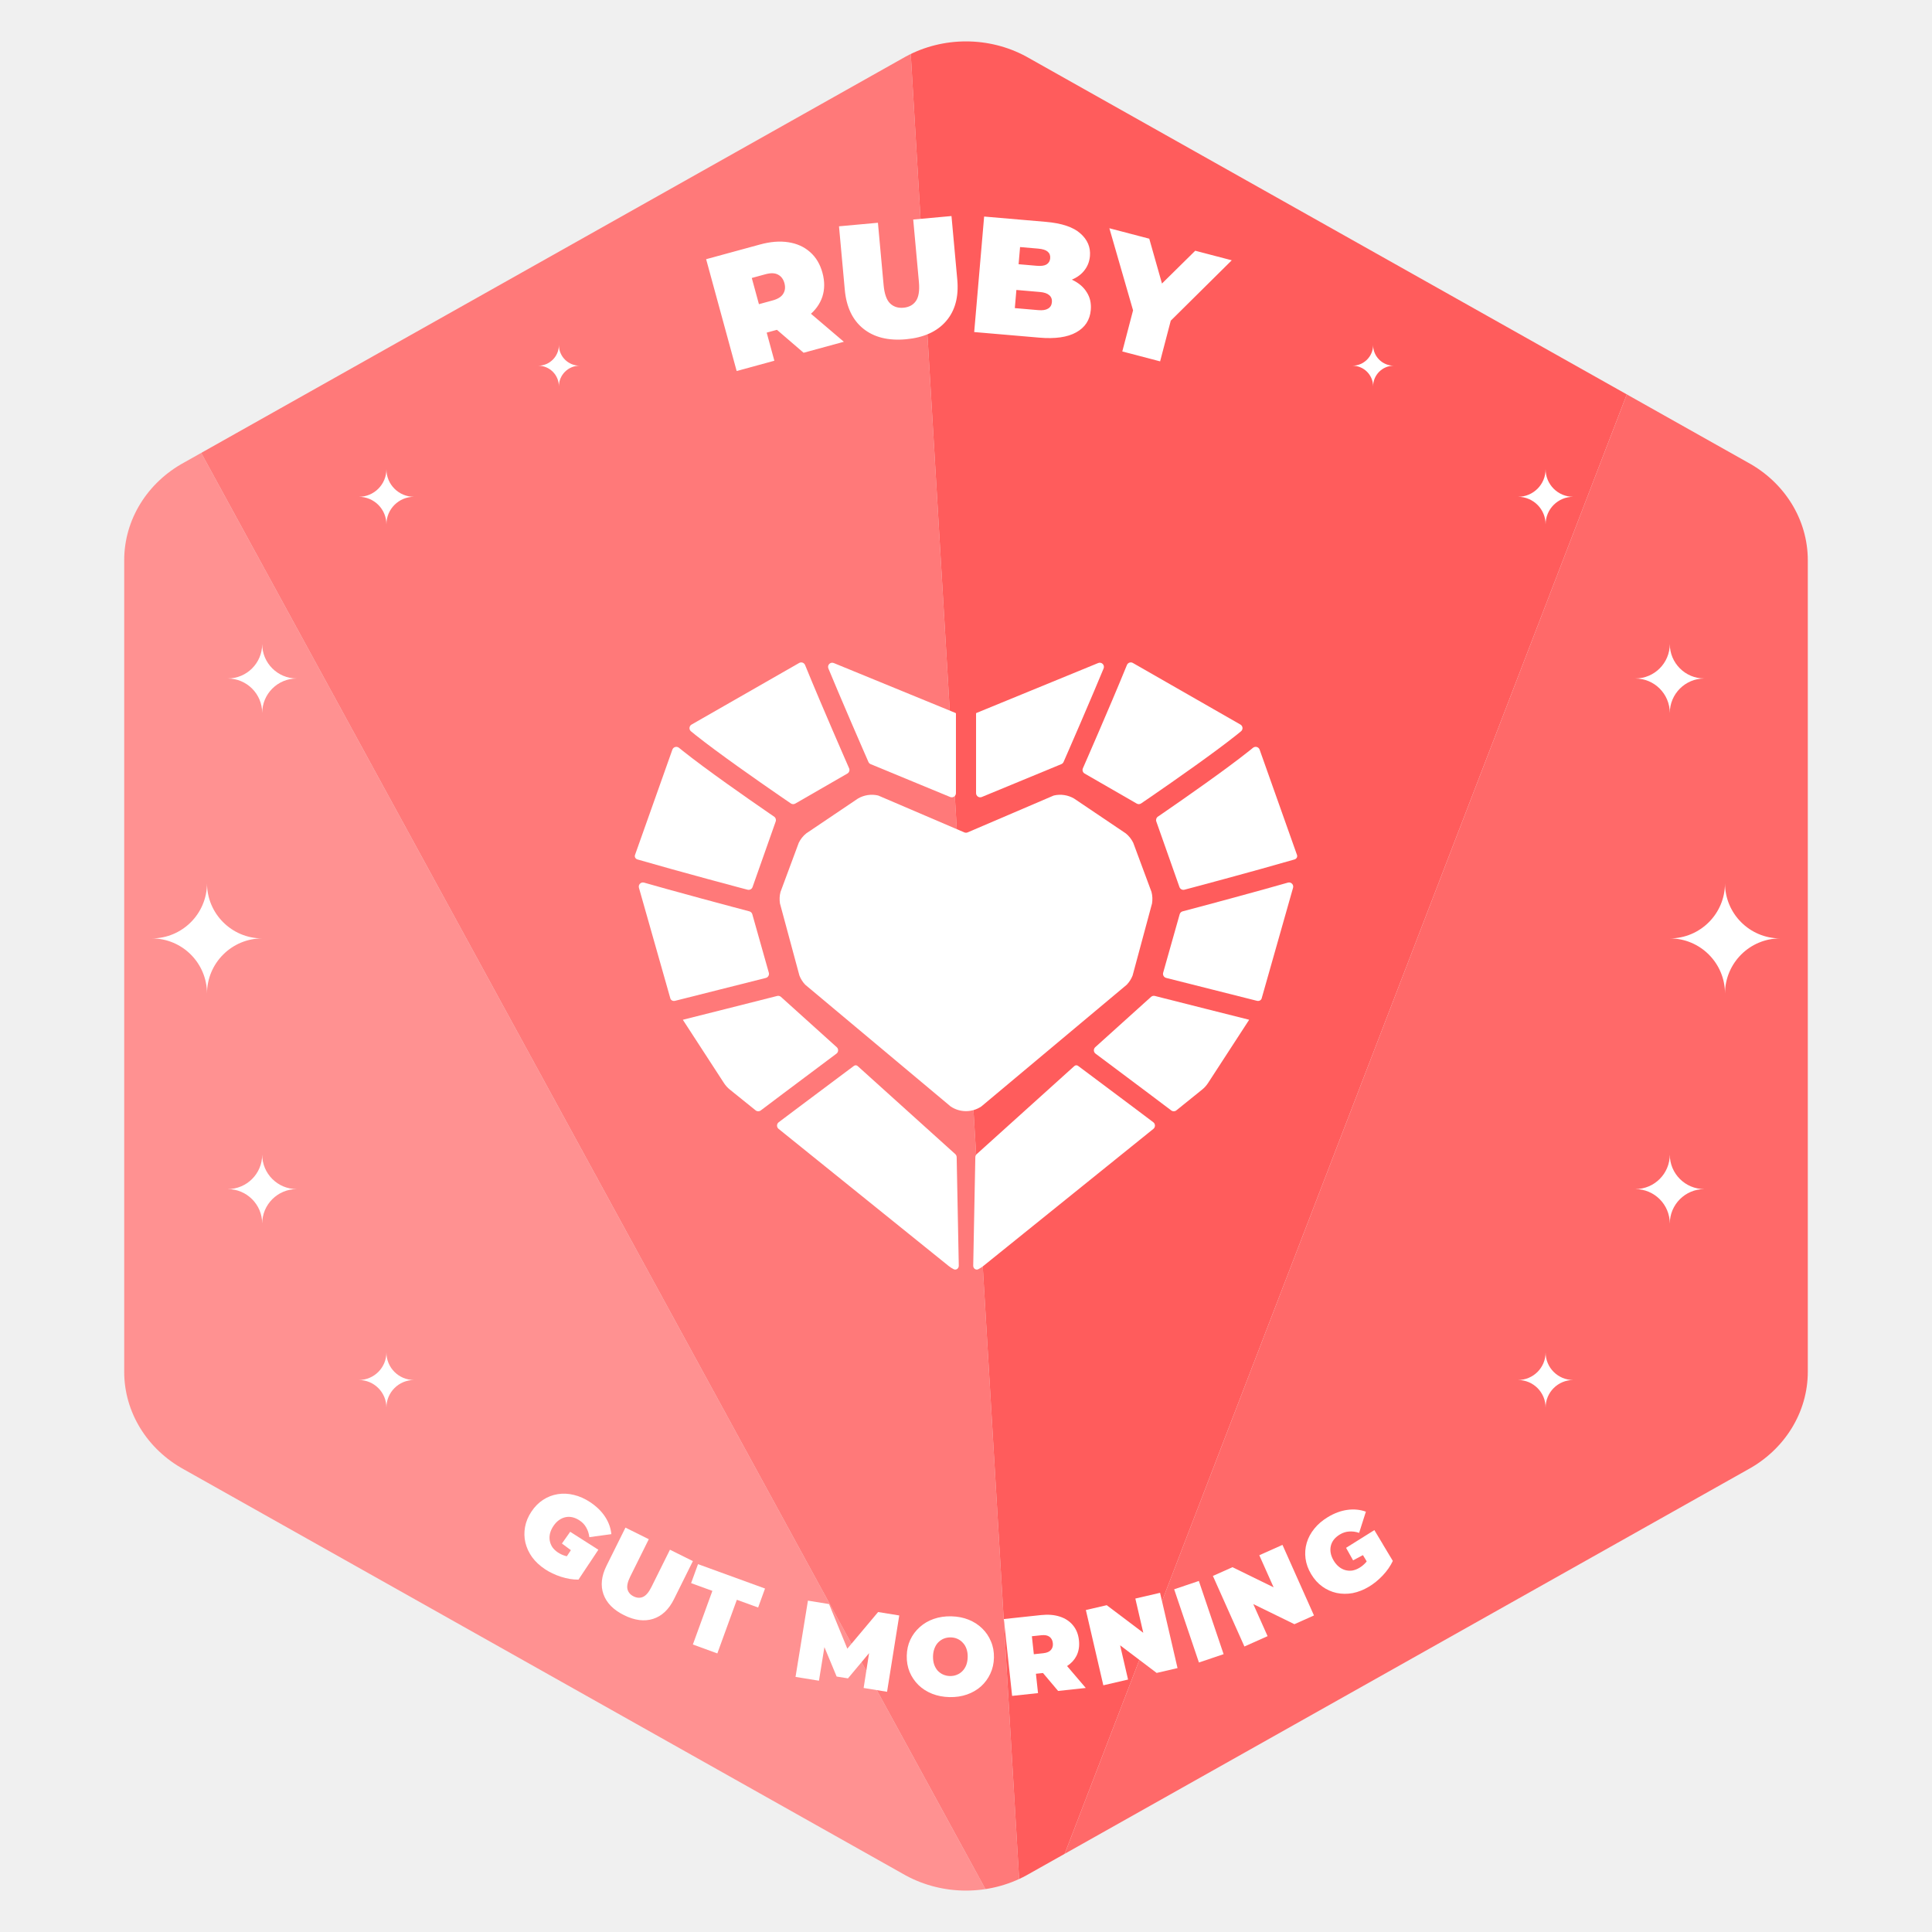
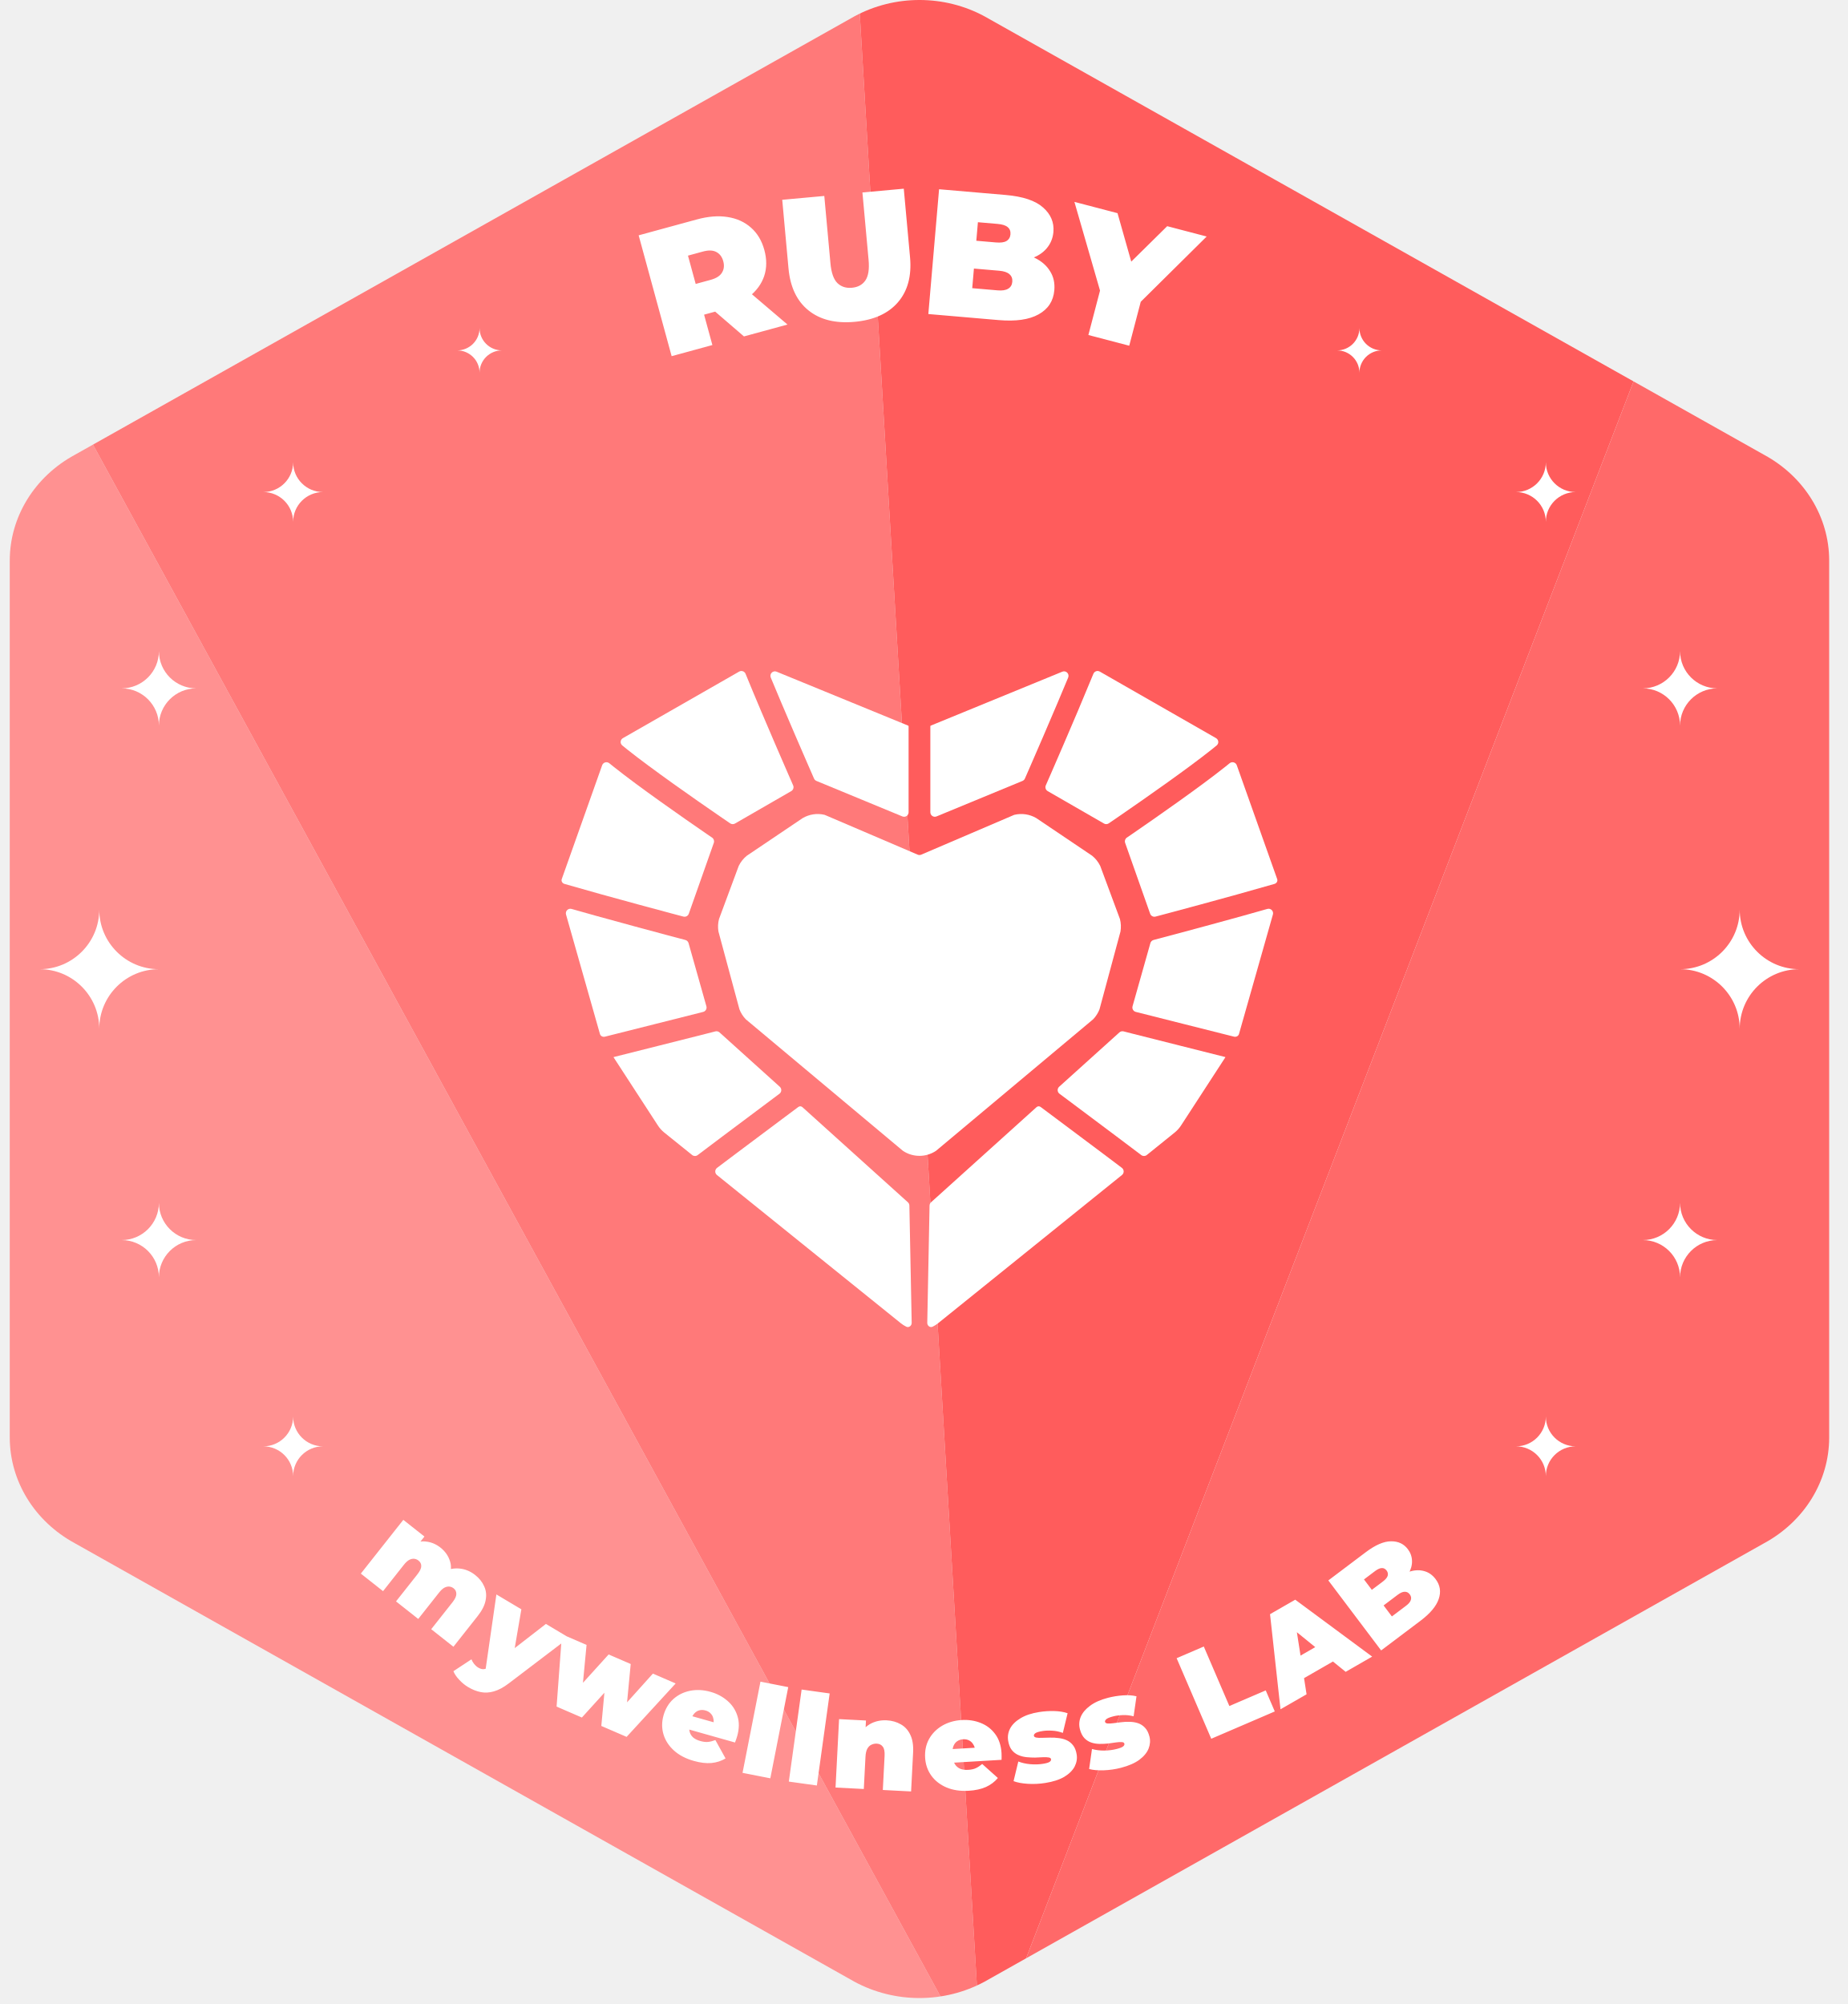
- <svg xmlns="http://www.w3.org/2000/svg" width="140" height="140" viewBox="0 0 140 140" fill="none">
-   <mask id="mask0_2512_2337" style="mask-type:alpha" maskUnits="userSpaceOnUse" x="9" y="3" width="122" height="134">
-     <path d="M65.635 4.098C68.336 2.634 71.664 2.634 74.365 4.098L126.635 33.502C129.336 34.965 131 37.669 131 40.596V99.404C131 102.331 129.336 105.035 126.635 106.499L74.365 135.902C71.664 137.366 68.336 137.366 65.635 135.902L13.365 106.499C10.664 105.035 9 102.331 9 99.404V40.596C9 37.669 10.664 34.965 13.365 33.502L65.635 4.098Z" fill="white" />
+ <svg xmlns="http://www.w3.org/2000/svg" width="177" height="192" viewBox="0 0 177 192" fill="none">
+   <mask id="mask0_4732_49097" style="mask-type:alpha" maskUnits="userSpaceOnUse" x="0" y="0" width="176" height="192">
+     <path d="M81.843 1.568C85.701 -0.523 90.455 -0.523 94.313 1.568L168.985 43.574C172.844 45.664 175.221 49.528 175.221 53.709V137.72C175.221 141.901 172.844 145.764 168.985 147.855L94.313 189.861C90.455 191.951 85.701 191.951 81.843 189.861L7.17 147.855C3.312 145.764 0.935 141.901 0.935 137.72V53.709C0.935 49.528 3.312 45.664 7.17 43.574L81.843 1.568Z" fill="white" />
  </mask>
-   <g mask="url(#mask0_2512_2337)">
-     <path d="M74.198 142L-18 -26.846L-14.251 142H74.198Z" fill="#FF9191" />
-     <path d="M74.198 142L-18 -26.845L61.014 -80L74.198 142Z" fill="#FF7979" />
-     <path d="M74.198 142L139.453 -27.42L61.014 -80L74.198 142Z" fill="#FF5C5C" />
-     <path d="M74.198 142L139.453 -27.42L144.05 142H74.198Z" fill="#FF6969" />
+   <g mask="url(#mask0_4732_49097)">
+     <path d="M94.076 198.571L-37.636 -42.637L-32.281 198.571H94.076Z" fill="#FF9191" />
+     <path d="M94.076 198.572L-37.636 -42.636L75.24 -118.571L94.076 198.572Z" fill="#FF7979" />
+     <path d="M94.075 198.572L187.295 -43.457L75.24 -118.571L94.075 198.572Z" fill="#FF5C5C" />
+     <path d="M94.076 198.572L187.296 -43.457L193.863 198.572H94.076Z" fill="#FF6969" />
  </g>
-   <path d="M53.381 26.886L51.169 18.782L55.071 17.718C55.827 17.511 56.513 17.457 57.128 17.554C57.751 17.649 58.277 17.887 58.704 18.268C59.129 18.642 59.427 19.141 59.598 19.766C59.768 20.391 59.765 20.972 59.589 21.51C59.41 22.04 59.075 22.5 58.585 22.891C58.102 23.28 57.483 23.577 56.726 23.784L54.342 24.434L55.251 22.98L56.113 26.14L53.381 26.886ZM58.232 25.562L55.435 23.154L58.329 22.364L61.149 24.766L58.232 25.562ZM55.333 23.281L53.779 22.374L55.99 21.77C56.368 21.667 56.623 21.506 56.754 21.288C56.893 21.068 56.923 20.811 56.843 20.518C56.763 20.225 56.607 20.018 56.375 19.899C56.151 19.778 55.85 19.769 55.472 19.872L53.261 20.475L54.139 18.905L55.333 23.281ZM65.653 24.584C64.371 24.701 63.339 24.445 62.559 23.818C61.779 23.19 61.331 22.251 61.217 21L60.797 16.399L63.618 16.142L64.03 20.659C64.088 21.296 64.245 21.74 64.501 21.989C64.756 22.231 65.079 22.334 65.469 22.299C65.867 22.262 66.166 22.103 66.365 21.819C66.572 21.527 66.645 21.063 66.587 20.425L66.175 15.908L68.948 15.655L69.368 20.256C69.482 21.507 69.212 22.512 68.558 23.27C67.904 24.029 66.936 24.466 65.653 24.584ZM70.594 24.061L71.314 15.692L75.786 16.076C76.942 16.176 77.777 16.457 78.291 16.918C78.806 17.372 79.036 17.918 78.981 18.556C78.945 18.978 78.793 19.346 78.525 19.66C78.265 19.967 77.904 20.197 77.442 20.35C76.979 20.503 76.421 20.551 75.767 20.495L76.062 19.87C76.715 19.926 77.269 20.066 77.724 20.29C78.186 20.515 78.53 20.813 78.755 21.186C78.988 21.551 79.084 21.977 79.042 22.463C78.98 23.189 78.628 23.728 77.987 24.083C77.355 24.438 76.46 24.566 75.305 24.466L70.594 24.061ZM73.538 22.327L75.235 22.473C75.546 22.5 75.782 22.464 75.943 22.365C76.112 22.267 76.206 22.111 76.225 21.895C76.243 21.68 76.177 21.51 76.028 21.385C75.886 21.26 75.659 21.184 75.349 21.158L73.46 20.995L73.62 19.13L75.126 19.26C75.445 19.287 75.681 19.255 75.833 19.164C75.994 19.065 76.084 18.916 76.101 18.717C76.118 18.51 76.056 18.348 75.914 18.231C75.779 18.115 75.552 18.044 75.234 18.016L73.918 17.903L73.538 22.327ZM81.326 25.468L82.259 21.904L82.457 23.705L80.389 16.54L83.28 17.297L84.666 22.187L82.983 21.747L86.612 18.169L89.258 18.862L83.966 24.101L84.999 22.622L84.066 26.186L81.326 25.468Z" fill="white" />
-   <path d="M61.88 77.237C61.961 77.177 62.073 77.181 62.148 77.249L69.224 83.632C69.285 83.688 69.322 83.768 69.324 83.852L69.477 91.713C69.481 91.914 69.291 92.062 69.112 91.974C68.983 91.91 68.86 91.832 68.744 91.739L56.419 81.802C56.266 81.678 56.27 81.442 56.427 81.323C56.822 81.025 57.233 80.715 57.647 80.405C58.793 79.544 59.952 78.677 60.824 78.026C61.26 77.7 61.625 77.428 61.88 77.237Z" fill="white" />
-   <path d="M77.852 77.249C77.927 77.182 78.039 77.176 78.12 77.236C78.375 77.427 78.74 77.699 79.176 78.025C80.048 78.677 81.207 79.543 82.353 80.404C82.766 80.714 83.177 81.025 83.573 81.323C83.73 81.442 83.733 81.677 83.581 81.801L71.256 91.738C71.14 91.831 71.016 91.909 70.888 91.973C70.708 92.061 70.519 91.913 70.523 91.712L70.676 83.851C70.678 83.767 70.714 83.687 70.776 83.631L77.852 77.249Z" fill="white" />
-   <path d="M56.317 72.171C56.414 72.146 56.517 72.171 56.591 72.238L60.634 75.884C60.775 76.012 60.765 76.238 60.612 76.352C60.419 76.496 60.197 76.663 59.953 76.845C59.08 77.497 57.92 78.366 56.773 79.227C56.209 79.65 55.648 80.073 55.125 80.468C55.016 80.55 54.864 80.548 54.757 80.462L52.886 78.954C52.721 78.821 52.578 78.662 52.462 78.484L49.49 73.91C49.486 73.903 49.49 73.894 49.498 73.892C50.325 73.684 51.461 73.398 52.607 73.109C53.752 72.82 54.91 72.527 55.78 72.307C55.974 72.258 56.155 72.212 56.317 72.171Z" fill="white" />
-   <path d="M83.683 72.169C83.845 72.211 84.026 72.257 84.22 72.306C85.09 72.526 86.248 72.819 87.393 73.108C88.539 73.397 89.675 73.683 90.502 73.891C90.51 73.893 90.514 73.903 90.51 73.91L87.538 78.483C87.422 78.661 87.279 78.82 87.114 78.954L85.243 80.462C85.136 80.548 84.984 80.55 84.875 80.468C84.352 80.073 83.791 79.649 83.227 79.226C82.08 78.365 80.92 77.496 80.047 76.844C79.803 76.662 79.581 76.496 79.388 76.352C79.235 76.238 79.225 76.011 79.366 75.883L83.409 72.237C83.483 72.171 83.586 72.145 83.683 72.169Z" fill="white" />
-   <path d="M62.171 57.865C62.611 57.609 63.129 57.53 63.62 57.642C63.636 57.646 63.652 57.652 63.667 57.658L69.881 60.319C69.919 60.335 69.959 60.342 70 60.341L70.061 60.336C70.081 60.333 70.1 60.326 70.119 60.318L76.333 57.657C76.348 57.651 76.364 57.646 76.38 57.642C76.871 57.53 77.389 57.608 77.829 57.864L81.581 60.392C81.808 60.577 81.992 60.81 82.12 61.074L83.442 64.633C83.513 64.906 83.525 65.192 83.48 65.47L82.073 70.689C81.976 70.939 81.831 71.165 81.647 71.358L71.112 80.178C70.775 80.404 70.388 80.518 70 80.518C69.612 80.518 69.225 80.405 68.888 80.179L58.353 71.359C58.169 71.166 58.024 70.939 57.928 70.69L56.52 65.471C56.475 65.192 56.487 64.907 56.558 64.634L57.88 61.075C58.008 60.811 58.191 60.578 58.419 60.394L62.171 57.865Z" fill="white" />
-   <path d="M46.671 63.958C47.211 64.112 47.767 64.268 48.322 64.423C50.031 64.897 51.748 65.36 53.037 65.704C53.529 65.836 53.96 65.949 54.304 66.04C54.407 66.068 54.487 66.148 54.516 66.251L55.712 70.487C55.758 70.65 55.661 70.822 55.497 70.864C55.473 70.87 55.448 70.876 55.424 70.883C54.554 71.103 53.397 71.394 52.251 71.683C51.106 71.972 49.971 72.259 49.145 72.466C49.063 72.486 48.985 72.506 48.91 72.525C48.768 72.56 48.617 72.488 48.575 72.347C48.574 72.342 48.572 72.337 48.571 72.333L46.3 64.332C46.236 64.104 46.444 63.893 46.671 63.958Z" fill="white" />
-   <path d="M93.329 63.957C93.555 63.893 93.764 64.103 93.7 64.331L91.429 72.332C91.428 72.336 91.426 72.341 91.425 72.346C91.383 72.487 91.232 72.559 91.09 72.524C91.015 72.505 90.937 72.485 90.855 72.465C90.029 72.258 88.894 71.971 87.749 71.682C86.603 71.393 85.446 71.102 84.576 70.882C84.552 70.875 84.527 70.869 84.503 70.863C84.339 70.82 84.241 70.65 84.287 70.486L85.484 66.25C85.513 66.147 85.594 66.068 85.696 66.04C86.04 65.949 86.471 65.835 86.963 65.704C88.252 65.359 89.969 64.896 91.677 64.422C92.233 64.267 92.789 64.111 93.329 63.957Z" fill="white" />
-   <path d="M90.796 54.188C90.959 54.055 91.206 54.122 91.277 54.32L93.986 61.955C94.035 62.093 93.947 62.239 93.806 62.279C93.008 62.509 92.151 62.752 91.289 62.991C89.587 63.464 87.874 63.926 86.588 64.27C86.314 64.343 86.059 64.411 85.828 64.472C85.677 64.511 85.52 64.428 85.468 64.28L83.79 59.526C83.745 59.397 83.792 59.252 83.905 59.176C84.005 59.107 84.112 59.035 84.222 58.959C85.082 58.368 86.228 57.571 87.369 56.756C88.507 55.943 89.651 55.103 90.502 54.426C90.603 54.345 90.702 54.266 90.796 54.188Z" fill="white" />
-   <path d="M48.723 54.321C48.794 54.122 49.041 54.056 49.204 54.19C49.298 54.267 49.397 54.346 49.498 54.427C50.349 55.104 51.493 55.944 52.631 56.757C53.772 57.572 54.918 58.369 55.778 58.96C55.888 59.036 55.995 59.107 56.095 59.176C56.208 59.252 56.255 59.397 56.21 59.526L54.532 64.281C54.48 64.429 54.323 64.511 54.172 64.472C53.941 64.411 53.686 64.344 53.412 64.271C52.126 63.927 50.413 63.465 48.711 62.992C47.849 62.753 46.992 62.509 46.194 62.279C46.053 62.239 45.965 62.094 46.014 61.956L48.723 54.321Z" fill="white" />
-   <path d="M57.91 48.041C58.067 47.95 58.269 48.02 58.338 48.188C58.664 48.985 59.021 49.842 59.381 50.691C60.033 52.229 60.694 53.757 61.191 54.898C61.314 55.182 61.428 55.441 61.529 55.671C61.591 55.813 61.536 55.978 61.403 56.055L57.627 58.232C57.528 58.289 57.404 58.285 57.309 58.221C57.106 58.083 56.868 57.92 56.602 57.737C55.746 57.148 54.608 56.357 53.477 55.549C52.343 54.739 51.224 53.917 50.404 53.264C50.285 53.169 50.172 53.077 50.069 52.991C49.909 52.858 49.934 52.607 50.114 52.504L57.91 48.041Z" fill="white" />
-   <path d="M81.662 48.187C81.732 48.019 81.933 47.95 82.09 48.04L89.886 52.504C90.066 52.607 90.091 52.857 89.931 52.99C89.828 53.076 89.715 53.168 89.596 53.263C88.776 53.916 87.657 54.738 86.523 55.548C85.392 56.356 84.254 57.148 83.398 57.736C83.132 57.919 82.894 58.082 82.691 58.219C82.596 58.284 82.472 58.289 82.373 58.231L78.597 56.055C78.463 55.978 78.409 55.813 78.471 55.671C78.571 55.441 78.686 55.181 78.809 54.897C79.306 53.756 79.967 52.228 80.619 50.69C80.979 49.841 81.336 48.984 81.662 48.187Z" fill="white" />
-   <path d="M60.419 48.047L69.24 51.664C69.258 51.67 69.271 51.687 69.271 51.706V57.475C69.27 57.69 69.053 57.836 68.856 57.755L63.091 55.373C63.019 55.343 62.961 55.287 62.93 55.215C62.814 54.951 62.679 54.641 62.529 54.297C62.033 53.157 61.374 51.635 60.725 50.102C60.488 49.544 60.254 48.983 60.029 48.441C59.926 48.194 60.171 47.945 60.419 48.047Z" fill="white" />
-   <path d="M79.581 48.045C79.829 47.945 80.073 48.194 79.971 48.441C79.746 48.983 79.512 49.543 79.275 50.101C78.626 51.633 77.967 53.157 77.471 54.296C77.321 54.64 77.186 54.95 77.07 55.215C77.039 55.286 76.981 55.342 76.909 55.372L71.144 57.754C70.946 57.836 70.729 57.689 70.729 57.474V51.705C70.729 51.686 70.742 51.669 70.76 51.663L79.581 48.045Z" fill="white" />
-   <path d="M30 100C28.895 100 28 100.895 28 102C28 100.895 27.105 100 26 100C27.105 100 28 99.105 28 98C28 99.105 28.895 100 30 100Z" fill="white" />
-   <path d="M21.5 86.166C20.119 86.166 19 87.285 19 88.666C19 87.285 17.881 86.166 16.5 86.166C17.881 86.166 19 85.047 19 83.666C19 85.047 20.119 86.166 21.5 86.166Z" fill="white" />
-   <path d="M30 36C28.895 36 28 35.105 28 34C28 35.105 27.105 36 26 36C27.105 36 28 36.895 28 38C28 36.895 28.895 36 30 36Z" fill="white" />
-   <path d="M21.5 49.166C20.119 49.166 19 48.047 19 46.666C19 48.047 17.881 49.166 16.5 49.166C17.881 49.166 19 50.285 19 51.666C19 50.285 20.119 49.166 21.5 49.166Z" fill="white" />
-   <path d="M19 68C16.791 68 15 66.209 15 64C15 66.209 13.209 68 11 68C13.209 68 15 69.791 15 72C15 69.791 16.791 68 19 68Z" fill="white" />
-   <path d="M110 100C111.105 100 112 100.895 112 102C112 100.895 112.895 100 114 100C112.895 100 112 99.105 112 98C112 99.105 111.105 100 110 100Z" fill="white" />
-   <path d="M118.5 86.166C119.881 86.166 121 87.285 121 88.666C121 87.285 122.119 86.166 123.5 86.166C122.119 86.166 121 85.047 121 83.666C121 85.047 119.881 86.166 118.5 86.166Z" fill="white" />
-   <path d="M110 36C111.105 36 112 35.105 112 34C112 35.105 112.895 36 114 36C112.895 36 112 36.895 112 38C112 36.895 111.105 36 110 36Z" fill="white" />
-   <path d="M42 26.5C41.172 26.5 40.5 25.828 40.5 25C40.5 25.828 39.828 26.5 39 26.5C39.828 26.5 40.5 27.172 40.5 28C40.5 27.172 41.172 26.5 42 26.5Z" fill="white" />
-   <path d="M98 26.5C98.828 26.5 99.5 25.828 99.5 25C99.5 25.828 100.172 26.5 101 26.5C100.172 26.5 99.5 27.172 99.5 28C99.5 27.172 98.828 26.5 98 26.5Z" fill="white" />
-   <path d="M118.5 49.166C119.881 49.166 121 48.047 121 46.666C121 48.047 122.119 49.166 123.5 49.166C122.119 49.166 121 50.285 121 51.666C121 50.285 119.881 49.166 118.5 49.166Z" fill="white" />
-   <path d="M121 68C123.209 68 125 66.209 125 64C125 66.209 126.791 68 129 68C126.791 68 125 69.791 125 72C125 69.791 123.209 68 121 68Z" fill="white" />
-   <path fill-rule="evenodd" clip-rule="evenodd" d="M68.93 117.124C69.388 117.134 69.808 117.215 70.188 117.368C70.569 117.52 70.898 117.733 71.175 118.005C71.451 118.273 71.664 118.587 71.81 118.948C71.963 119.303 72.034 119.694 72.025 120.12C72.016 120.541 71.928 120.929 71.761 121.283C71.598 121.636 71.372 121.944 71.084 122.204C70.796 122.459 70.458 122.655 70.071 122.79C69.684 122.926 69.261 122.989 68.803 122.979C68.35 122.969 67.93 122.888 67.544 122.736C67.163 122.583 66.834 122.373 66.558 122.106C66.281 121.833 66.066 121.516 65.914 121.156C65.767 120.795 65.698 120.404 65.707 119.983C65.716 119.557 65.802 119.169 65.964 118.821C66.131 118.467 66.36 118.162 66.648 117.907C66.937 117.646 67.274 117.448 67.661 117.313C68.053 117.177 68.476 117.115 68.93 117.124ZM68.896 118.652C68.721 118.648 68.554 118.677 68.398 118.738C68.248 118.798 68.113 118.888 67.993 119.008C67.879 119.123 67.787 119.268 67.72 119.443C67.652 119.612 67.615 119.806 67.61 120.025C67.606 120.243 67.633 120.441 67.693 120.619C67.754 120.79 67.839 120.939 67.948 121.064C68.063 121.183 68.194 121.277 68.342 121.344C68.495 121.411 68.66 121.448 68.836 121.452C69.012 121.455 69.175 121.426 69.326 121.366C69.482 121.305 69.617 121.218 69.731 121.103C69.851 120.983 69.946 120.837 70.014 120.668C70.081 120.494 70.117 120.297 70.122 120.078C70.127 119.86 70.099 119.664 70.039 119.493C69.979 119.315 69.891 119.167 69.776 119.047C69.667 118.922 69.536 118.826 69.383 118.758C69.235 118.691 69.072 118.656 68.896 118.652Z" fill="white" />
-   <path fill-rule="evenodd" clip-rule="evenodd" d="M75.423 117.035C75.942 116.979 76.399 117.015 76.794 117.144C77.194 117.272 77.515 117.485 77.756 117.781C77.996 118.071 78.139 118.431 78.185 118.861C78.232 119.29 78.169 119.672 77.996 120.007C77.845 120.295 77.62 120.535 77.324 120.728L78.679 122.316L76.675 122.532L75.579 121.233L75.067 121.287L75.219 122.689L73.342 122.891L72.742 117.323L75.423 117.035ZM75.459 118.495L74.774 118.568L74.915 119.872L75.6 119.799C75.859 119.771 76.044 119.692 76.153 119.562C76.268 119.432 76.314 119.266 76.293 119.065C76.271 118.863 76.19 118.711 76.051 118.608C75.916 118.504 75.719 118.467 75.459 118.495Z" fill="white" />
-   <path d="M60.078 116.237L61.401 119.47L63.631 116.814L65.163 117.063L64.28 122.593L62.582 122.317L62.977 119.793L61.447 121.621L60.626 121.489L59.74 119.356L59.345 121.79L57.647 121.515L58.546 115.988L60.078 116.237Z" fill="white" />
-   <path d="M85.328 120.876L83.816 121.227L81.168 119.226L81.743 121.707L79.951 122.123L78.686 116.668L80.198 116.318L82.846 118.318L82.271 115.837L84.063 115.421L85.328 120.876Z" fill="white" />
-   <path d="M88.667 119.867L86.879 120.471L85.084 115.166L86.873 114.562L88.667 119.867Z" fill="white" />
-   <path d="M55.437 115.111L54.937 116.487L53.395 115.926L51.981 119.813L50.208 119.167L51.622 115.281L50.08 114.72L50.581 113.344L55.437 115.111Z" fill="white" />
-   <path d="M95.215 117.062L93.798 117.695L90.816 116.236L91.854 118.562L90.175 119.312L87.891 114.198L89.309 113.565L92.29 115.023L91.253 112.698L92.933 111.948L95.215 117.062Z" fill="white" />
-   <path d="M47.014 111.537L45.669 114.245C45.479 114.627 45.413 114.934 45.471 115.165C45.531 115.392 45.678 115.563 45.912 115.679C46.151 115.798 46.376 115.811 46.588 115.72C46.807 115.627 47.012 115.388 47.202 115.006L48.547 112.298L50.209 113.124L48.839 115.882C48.466 116.632 47.962 117.108 47.326 117.31C46.69 117.512 45.987 117.422 45.218 117.04C44.449 116.658 43.953 116.153 43.729 115.524C43.506 114.895 43.581 114.205 43.953 113.455L45.323 110.697L47.014 111.537Z" fill="white" />
-   <path d="M97.639 109.411C98.11 109.346 98.557 109.39 98.977 109.542L98.488 111.076C98.233 110.992 97.989 110.96 97.759 110.98C97.53 110.993 97.308 111.064 97.093 111.193C96.915 111.3 96.769 111.425 96.655 111.568C96.546 111.708 96.474 111.86 96.436 112.026C96.399 112.191 96.396 112.363 96.429 112.542C96.462 112.722 96.535 112.906 96.647 113.093C96.754 113.271 96.881 113.419 97.026 113.537C97.169 113.651 97.322 113.731 97.485 113.776C97.649 113.82 97.817 113.831 97.989 113.808C98.164 113.778 98.339 113.711 98.513 113.607C98.695 113.497 98.856 113.361 98.994 113.198C99.008 113.18 99.021 113.16 99.035 113.141L98.764 112.69L98.051 113.069L97.541 112.162L99.592 110.878L100.216 111.917L100.213 111.918L100.929 113.11C100.754 113.482 100.511 113.834 100.199 114.163C99.887 114.493 99.554 114.764 99.202 114.975C98.813 115.208 98.419 115.364 98.018 115.443C97.62 115.514 97.231 115.51 96.854 115.431C96.482 115.349 96.138 115.195 95.821 114.968C95.505 114.741 95.236 114.443 95.014 114.073C94.791 113.702 94.656 113.324 94.604 112.938C94.553 112.552 94.581 112.173 94.689 111.804C94.797 111.435 94.981 111.092 95.239 110.776C95.499 110.452 95.828 110.171 96.225 109.932C96.701 109.647 97.172 109.473 97.639 109.411Z" fill="white" />
-   <path d="M40.416 108.272C40.796 108.211 41.184 108.229 41.581 108.326C41.985 108.421 42.38 108.597 42.767 108.854C43.228 109.161 43.588 109.511 43.845 109.906C44.105 110.303 44.258 110.725 44.302 111.17L42.707 111.388C42.672 111.122 42.596 110.888 42.479 110.689C42.37 110.488 42.21 110.318 42.001 110.179C41.828 110.064 41.652 109.986 41.474 109.945C41.301 109.907 41.132 109.907 40.967 109.944C40.801 109.981 40.645 110.053 40.497 110.16C40.349 110.266 40.215 110.411 40.094 110.593C39.979 110.766 39.899 110.944 39.855 111.126C39.814 111.304 39.808 111.476 39.838 111.643C39.868 111.81 39.931 111.967 40.025 112.113C40.127 112.257 40.263 112.386 40.431 112.498C40.609 112.616 40.802 112.703 41.009 112.757C41.031 112.762 41.054 112.765 41.077 112.77L41.368 112.331L40.719 111.85L41.319 110.999L43.359 112.3L42.689 113.31L42.687 113.308L41.919 114.466C41.508 114.468 41.086 114.4 40.654 114.26C40.222 114.12 39.835 113.937 39.493 113.709C39.115 113.459 38.804 113.169 38.561 112.841C38.326 112.512 38.163 112.16 38.072 111.786C37.986 111.414 37.977 111.037 38.046 110.654C38.115 110.271 38.269 109.899 38.508 109.539C38.747 109.18 39.03 108.894 39.356 108.682C39.683 108.47 40.036 108.333 40.416 108.272Z" fill="white" />
+   <path d="M64.337 34.123L61.178 22.546L66.751 21.025C67.832 20.73 68.811 20.652 69.69 20.792C70.581 20.928 71.331 21.268 71.941 21.812C72.549 22.345 72.975 23.058 73.218 23.951C73.462 24.844 73.458 25.675 73.205 26.443C72.95 27.2 72.472 27.857 71.771 28.416C71.082 28.971 70.197 29.396 69.116 29.691L65.709 30.621L67.008 28.543L68.24 33.058L64.337 34.123ZM71.266 32.232L67.271 28.791L71.406 27.662L75.434 31.094L71.266 32.232ZM67.125 28.973L64.906 27.677L68.065 26.815C68.605 26.668 68.969 26.438 69.156 26.126C69.355 25.811 69.397 25.445 69.282 25.026C69.168 24.607 68.945 24.312 68.615 24.142C68.295 23.968 67.865 23.955 67.324 24.103L64.166 24.965L65.419 22.721L67.125 28.973ZM81.869 30.834C80.037 31.001 78.563 30.636 77.448 29.739C76.334 28.843 75.695 27.501 75.532 25.714L74.932 19.142L78.961 18.774L79.55 25.227C79.633 26.137 79.857 26.771 80.223 27.128C80.587 27.473 81.048 27.621 81.606 27.57C82.175 27.518 82.601 27.29 82.886 26.885C83.181 26.468 83.286 25.804 83.203 24.893L82.614 18.44L86.575 18.079L87.175 24.651C87.338 26.438 86.953 27.873 86.019 28.957C85.085 30.041 83.701 30.666 81.869 30.834ZM88.927 30.087L89.956 18.131L96.344 18.681C97.995 18.823 99.188 19.224 99.923 19.883C100.658 20.532 100.987 21.311 100.909 22.222C100.857 22.826 100.639 23.352 100.257 23.801C99.886 24.239 99.37 24.568 98.709 24.786C98.048 25.004 97.251 25.073 96.317 24.993L96.738 24.1C97.672 24.18 98.463 24.381 99.112 24.7C99.773 25.021 100.264 25.448 100.585 25.98C100.919 26.502 101.056 27.11 100.996 27.805C100.907 28.841 100.404 29.612 99.489 30.118C98.585 30.625 97.308 30.808 95.657 30.666L88.927 30.087ZM93.132 27.61L95.558 27.818C96.002 27.857 96.339 27.805 96.569 27.664C96.81 27.525 96.944 27.301 96.971 26.994C96.997 26.686 96.903 26.443 96.689 26.264C96.487 26.086 96.163 25.978 95.719 25.939L93.021 25.707L93.25 23.043L95.402 23.228C95.858 23.267 96.194 23.222 96.412 23.091C96.642 22.951 96.769 22.738 96.794 22.453C96.819 22.157 96.73 21.926 96.526 21.759C96.334 21.593 96.01 21.491 95.555 21.452L93.676 21.29L93.132 27.61ZM104.258 32.097L105.592 27.006L105.875 29.579L102.92 19.342L107.05 20.424L109.03 27.41L106.625 26.781L111.809 21.67L115.59 22.66L108.031 30.144L109.505 28.031L108.172 33.122L104.258 32.097Z" fill="white" />
+   <path d="M76.478 106.054C76.594 105.967 76.754 105.974 76.861 106.071L86.969 115.189C87.058 115.269 87.11 115.384 87.112 115.503L87.332 126.733C87.337 127.02 87.066 127.232 86.81 127.106C86.626 127.015 86.449 126.903 86.284 126.77L68.677 112.575C68.458 112.398 68.464 112.06 68.688 111.891C69.253 111.465 69.84 111.022 70.43 110.579C72.068 109.35 73.724 108.111 74.969 107.18C75.592 106.715 76.113 106.326 76.478 106.054Z" fill="white" />
+   <path d="M99.295 106.071C99.402 105.974 99.563 105.966 99.678 106.052C100.043 106.324 100.565 106.714 101.187 107.179C102.433 108.11 104.088 109.348 105.726 110.577C106.316 111.02 106.903 111.465 107.468 111.891C107.692 112.06 107.697 112.397 107.479 112.573L89.872 126.769C89.707 126.902 89.53 127.014 89.346 127.105C89.09 127.231 88.819 127.019 88.825 126.732L89.044 115.502C89.047 115.382 89.099 115.268 89.187 115.188L99.295 106.071Z" fill="white" />
+   <path d="M68.532 98.815C68.67 98.78 68.817 98.817 68.923 98.912L74.698 104.121C74.9 104.304 74.885 104.626 74.667 104.789C74.392 104.995 74.074 105.233 73.725 105.494C72.478 106.425 70.822 107.666 69.182 108.896C68.376 109.501 67.576 110.105 66.828 110.669C66.672 110.787 66.456 110.783 66.303 110.66L63.629 108.507C63.394 108.317 63.189 108.089 63.024 107.834L58.779 101.301C58.772 101.29 58.778 101.277 58.79 101.274C59.972 100.978 61.594 100.569 63.231 100.156C64.867 99.743 66.521 99.325 67.764 99.011C68.041 98.941 68.299 98.875 68.532 98.815Z" fill="white" />
+   <path d="M107.625 98.814C107.857 98.873 108.115 98.939 108.392 99.01C109.635 99.324 111.289 99.742 112.926 100.154C114.562 100.567 116.185 100.976 117.367 101.273C117.379 101.276 117.384 101.29 117.378 101.301L113.133 107.833C112.967 108.087 112.763 108.315 112.527 108.505L109.854 110.66C109.701 110.783 109.485 110.786 109.328 110.669C108.581 110.105 107.78 109.499 106.975 108.895C105.335 107.665 103.678 106.424 102.432 105.492C102.082 105.232 101.765 104.995 101.489 104.789C101.271 104.626 101.256 104.302 101.458 104.12L107.233 98.911C107.339 98.816 107.487 98.779 107.625 98.814Z" fill="white" />
+   <path d="M76.893 78.379C77.522 78.013 78.262 77.9 78.964 78.061C78.987 78.066 79.01 78.075 79.031 78.084L87.908 81.884C87.962 81.907 88.02 81.917 88.078 81.917L88.165 81.91C88.193 81.904 88.222 81.894 88.249 81.883L97.125 78.082C97.147 78.073 97.169 78.066 97.192 78.061C97.894 77.9 98.634 78.012 99.263 78.378L104.623 81.99C104.947 82.253 105.209 82.587 105.393 82.963L107.281 88.048C107.383 88.438 107.399 88.846 107.335 89.243L105.325 96.698C105.187 97.055 104.98 97.379 104.716 97.655L89.667 110.255C89.186 110.578 88.632 110.74 88.078 110.74C87.524 110.74 86.97 110.58 86.49 110.257L71.44 97.656C71.176 97.381 70.969 97.057 70.832 96.7L68.821 89.245C68.757 88.847 68.773 88.439 68.876 88.049L70.763 82.965C70.947 82.588 71.209 82.255 71.534 81.991L76.893 78.379Z" fill="white" />
+   <path d="M54.752 87.083C55.523 87.303 56.317 87.527 57.11 87.747C59.551 88.424 62.004 89.086 63.846 89.578C64.549 89.766 65.164 89.928 65.655 90.058C65.802 90.097 65.917 90.212 65.959 90.359L67.667 96.41C67.733 96.644 67.594 96.888 67.36 96.949C67.325 96.958 67.29 96.967 67.255 96.976C66.012 97.29 64.359 97.706 62.723 98.119C61.087 98.532 59.465 98.941 58.285 99.237C58.169 99.266 58.057 99.295 57.949 99.322C57.746 99.372 57.531 99.269 57.471 99.067C57.469 99.061 57.467 99.054 57.465 99.047L54.221 87.618C54.129 87.292 54.428 86.991 54.752 87.083Z" fill="white" />
+   <path d="M121.405 87.082C121.728 86.99 122.026 87.291 121.935 87.616L118.691 99.046C118.689 99.052 118.687 99.059 118.685 99.066C118.626 99.268 118.41 99.371 118.207 99.32C118.1 99.294 117.988 99.265 117.871 99.236C116.691 98.94 115.069 98.531 113.433 98.118C111.797 97.705 110.144 97.288 108.901 96.974C108.866 96.965 108.831 96.956 108.797 96.947C108.562 96.887 108.423 96.643 108.489 96.409L110.198 90.358C110.239 90.211 110.355 90.097 110.501 90.058C110.992 89.928 111.608 89.765 112.31 89.577C114.152 89.085 116.606 88.423 119.046 87.746C119.839 87.525 120.633 87.301 121.405 87.082Z" fill="white" />
+   <path d="M117.786 73.127C118.019 72.936 118.373 73.031 118.474 73.315L122.344 84.222C122.415 84.419 122.288 84.627 122.087 84.685C120.947 85.014 119.722 85.36 118.491 85.702C116.059 86.377 113.613 87.038 111.775 87.529C111.384 87.633 111.02 87.73 110.69 87.817C110.474 87.874 110.25 87.755 110.175 87.543L107.779 80.752C107.714 80.567 107.781 80.361 107.942 80.251C108.086 80.154 108.238 80.05 108.395 79.942C109.623 79.097 111.261 77.959 112.891 76.795C114.517 75.633 116.152 74.434 117.367 73.466C117.511 73.351 117.652 73.237 117.786 73.127Z" fill="white" />
+   <path d="M57.682 73.317C57.783 73.032 58.137 72.937 58.37 73.128C58.505 73.239 58.645 73.352 58.79 73.467C60.005 74.435 61.639 75.635 63.266 76.797C64.895 77.961 66.533 79.099 67.761 79.943C67.918 80.051 68.07 80.154 68.214 80.251C68.376 80.361 68.443 80.567 68.378 80.752L65.981 87.544C65.906 87.756 65.682 87.874 65.466 87.817C65.136 87.73 64.772 87.635 64.382 87.53C62.543 87.039 60.097 86.378 57.666 85.703C56.434 85.361 55.209 85.014 54.069 84.685C53.869 84.627 53.742 84.421 53.812 84.223L57.682 73.317Z" fill="white" />
+   <path d="M70.807 64.344C71.032 64.215 71.319 64.314 71.418 64.555C71.884 65.694 72.394 66.917 72.908 68.131C73.839 70.328 74.783 72.51 75.494 74.141C75.67 74.546 75.833 74.916 75.977 75.245C76.066 75.447 75.987 75.684 75.797 75.794L70.403 78.904C70.26 78.985 70.084 78.979 69.948 78.887C69.659 78.69 69.318 78.457 68.939 78.196C67.716 77.356 66.09 76.225 64.474 75.071C62.854 73.914 61.256 72.739 60.084 71.806C59.913 71.67 59.753 71.539 59.605 71.416C59.377 71.227 59.412 70.868 59.669 70.72L70.807 64.344Z" fill="white" />
+   <path d="M104.739 64.554C104.838 64.313 105.125 64.214 105.35 64.343L116.487 70.72C116.744 70.868 116.779 71.225 116.551 71.415C116.403 71.538 116.243 71.668 116.072 71.805C114.901 72.738 113.302 73.912 111.683 75.069C110.067 76.224 108.44 77.354 107.218 78.195C106.839 78.456 106.498 78.689 106.208 78.885C106.073 78.978 105.896 78.984 105.754 78.902L100.359 75.794C100.169 75.684 100.091 75.447 100.179 75.245C100.323 74.916 100.487 74.544 100.663 74.14C101.373 72.509 102.317 70.326 103.248 68.129C103.762 66.915 104.272 65.692 104.739 64.554Z" fill="white" />
+   <path d="M74.39 64.353L86.993 69.52C87.019 69.529 87.036 69.553 87.036 69.581V77.822C87.036 78.129 86.726 78.338 86.444 78.222L78.208 74.819C78.106 74.777 78.023 74.696 77.978 74.594C77.813 74.217 77.619 73.774 77.405 73.282C76.696 71.654 75.755 69.478 74.828 67.29C74.49 66.492 74.155 65.691 73.834 64.917C73.687 64.563 74.037 64.208 74.39 64.353Z" fill="white" />
+   <path d="M101.766 64.351C102.119 64.207 102.469 64.563 102.322 64.917C102.001 65.691 101.666 66.49 101.328 67.288C100.401 69.477 99.46 71.653 98.751 73.28C98.537 73.772 98.343 74.215 98.178 74.593C98.133 74.694 98.051 74.775 97.949 74.818L89.713 78.22C89.43 78.337 89.12 78.128 89.12 77.821V69.579C89.12 69.552 89.137 69.527 89.163 69.519L101.766 64.351Z" fill="white" />
+   <path d="M34.565 150.764L38.634 145.614L40.658 147.213L39.49 148.691L39.404 147.95C39.906 147.714 40.394 147.631 40.869 147.701C41.35 147.764 41.791 147.955 42.192 148.272C42.644 148.629 42.949 149.063 43.105 149.575C43.273 150.085 43.216 150.641 42.934 151.244L42.366 150.627C42.892 150.349 43.428 150.232 43.974 150.276C44.531 150.319 45.048 150.528 45.526 150.905C45.915 151.213 46.199 151.57 46.377 151.976C46.567 152.381 46.616 152.822 46.524 153.3C46.438 153.783 46.182 154.294 45.756 154.834L43.435 157.772L41.307 156.091L43.338 153.52C43.591 153.2 43.716 152.932 43.713 152.716C43.716 152.493 43.632 152.315 43.462 152.181C43.337 152.082 43.199 152.024 43.049 152.007C42.899 151.991 42.738 152.027 42.566 152.115C42.406 152.203 42.234 152.362 42.05 152.595L40.064 155.109L37.936 153.427L39.967 150.857C40.22 150.537 40.348 150.271 40.352 150.06C40.36 149.842 40.274 149.662 40.092 149.518C39.966 149.419 39.828 149.361 39.678 149.344C39.528 149.328 39.367 149.364 39.195 149.452C39.035 149.539 38.863 149.699 38.679 149.931L36.693 152.446L34.565 150.764ZM44.845 161.639C44.536 161.455 44.249 161.218 43.983 160.929C43.72 160.652 43.538 160.38 43.435 160.114L45.16 158.977C45.224 159.136 45.312 159.286 45.423 159.427C45.542 159.572 45.669 159.685 45.807 159.767C46.013 159.89 46.198 159.94 46.361 159.916C46.52 159.899 46.685 159.825 46.856 159.694L47.45 159.237L47.75 159.109L52.294 155.586L54.499 156.901L48.752 161.271C48.239 161.664 47.759 161.922 47.312 162.047C46.872 162.176 46.449 162.199 46.043 162.115C45.643 162.035 45.244 161.876 44.845 161.639ZM46.491 160.119L47.551 152.761L49.943 154.186L49.017 159.585L46.491 160.119ZM53.317 163.506L53.831 156.577L56.187 157.596L55.658 163.172L54.524 162.682L58.302 158.511L60.417 159.426L59.887 165.002L58.786 164.525L62.542 160.345L64.723 161.289L60.024 166.408L57.601 165.36L58.012 160.935L58.739 161.249L55.74 164.554L53.317 163.506ZM66.456 168.709C65.686 168.492 65.052 168.159 64.556 167.711C64.066 167.265 63.733 166.752 63.557 166.17C63.383 165.58 63.384 164.974 63.56 164.35C63.74 163.711 64.054 163.189 64.501 162.783C64.956 162.379 65.492 162.115 66.109 161.99C66.734 161.867 67.386 161.902 68.063 162.093C68.687 162.269 69.225 162.555 69.679 162.949C70.141 163.345 70.461 163.831 70.64 164.405C70.826 164.981 70.818 165.627 70.616 166.343C70.59 166.436 70.556 166.539 70.516 166.652C70.478 166.757 70.442 166.855 70.408 166.946L65.546 165.572L65.902 164.313L69.378 165.295L68.302 165.353C68.371 165.107 68.384 164.886 68.339 164.69C68.305 164.489 68.224 164.321 68.096 164.185C67.97 164.041 67.799 163.939 67.584 163.878C67.368 163.817 67.165 163.814 66.975 163.868C66.795 163.917 66.638 164.018 66.503 164.171C66.371 164.317 66.27 164.513 66.2 164.759L66.089 165.152C66.013 165.421 66.002 165.667 66.055 165.89C66.109 166.113 66.221 166.303 66.393 166.46C66.567 166.609 66.797 166.723 67.081 166.804C67.374 166.886 67.624 166.915 67.83 166.891C68.044 166.868 68.277 166.809 68.528 166.714L69.503 168.473C69.101 168.717 68.648 168.863 68.144 168.912C67.65 168.955 67.087 168.888 66.456 168.709ZM71.129 169.854L72.846 161.117L75.507 161.64L73.791 170.377L71.129 169.854ZM75.563 170.691L76.789 161.872L79.475 162.246L78.249 171.065L75.563 170.691ZM80.038 171.261L80.377 164.706L82.953 164.839L82.854 166.756L82.367 166.178C82.649 165.696 83.011 165.343 83.456 165.117C83.908 164.892 84.401 164.794 84.937 164.821C85.44 164.847 85.89 164.975 86.287 165.203C86.684 165.424 86.987 165.756 87.197 166.2C87.414 166.644 87.505 167.209 87.469 167.896L87.276 171.635L84.568 171.495L84.737 168.223C84.758 167.816 84.701 167.525 84.566 167.349C84.431 167.166 84.24 167.068 83.992 167.056C83.808 167.046 83.635 167.081 83.47 167.161C83.314 167.233 83.183 167.362 83.078 167.549C82.98 167.736 82.922 167.994 82.906 168.321L82.746 171.401L80.038 171.261ZM92.787 171.571C91.989 171.618 91.281 171.512 90.665 171.252C90.056 170.992 89.573 170.616 89.215 170.124C88.857 169.625 88.658 169.051 88.62 168.404C88.581 167.742 88.705 167.145 88.994 166.615C89.291 166.084 89.711 165.659 90.253 165.338C90.803 165.017 91.429 164.835 92.132 164.793C92.778 164.755 93.381 164.847 93.939 165.071C94.506 165.293 94.967 165.647 95.325 166.13C95.69 166.613 95.895 167.226 95.939 167.969C95.945 168.065 95.947 168.173 95.946 168.293C95.945 168.405 95.943 168.51 95.941 168.606L90.898 168.906L90.82 167.6L94.426 167.386L93.428 167.794C93.413 167.538 93.352 167.325 93.246 167.155C93.147 166.977 93.015 166.845 92.85 166.758C92.684 166.664 92.489 166.624 92.265 166.637C92.042 166.65 91.849 166.714 91.688 166.827C91.534 166.933 91.418 167.08 91.341 167.269C91.264 167.45 91.233 167.668 91.248 167.923L91.272 168.331C91.289 168.61 91.359 168.847 91.483 169.04C91.606 169.233 91.775 169.375 91.989 169.466C92.202 169.55 92.457 169.583 92.752 169.565C93.056 169.547 93.301 169.492 93.488 169.401C93.683 169.309 93.883 169.177 94.089 169.005L95.588 170.346C95.288 170.708 94.909 170.996 94.449 171.207C93.996 171.41 93.442 171.532 92.787 171.571ZM100.132 170.823C99.579 170.911 99.024 170.938 98.468 170.905C97.912 170.871 97.453 170.786 97.091 170.649L97.546 168.767C97.883 168.9 98.261 168.985 98.68 169.024C99.108 169.062 99.515 169.05 99.902 168.989C100.226 168.937 100.439 168.875 100.541 168.802C100.65 168.728 100.698 168.644 100.683 168.549C100.668 168.454 100.59 168.398 100.449 168.379C100.307 168.353 100.124 168.346 99.899 168.357C99.674 168.369 99.425 168.38 99.151 168.391C98.884 168.393 98.611 168.379 98.331 168.351C98.051 168.322 97.789 168.254 97.545 168.147C97.301 168.04 97.093 167.879 96.921 167.663C96.748 167.439 96.632 167.142 96.573 166.77C96.508 166.359 96.572 165.969 96.764 165.598C96.965 165.226 97.294 164.902 97.753 164.627C98.218 164.343 98.814 164.143 99.541 164.028C100.015 163.953 100.496 163.921 100.984 163.933C101.472 163.945 101.9 164.015 102.268 164.142L101.813 166.025C101.453 165.896 101.105 165.825 100.771 165.813C100.444 165.792 100.142 165.804 99.866 165.848C99.526 165.901 99.298 165.97 99.181 166.053C99.073 166.135 99.025 166.216 99.037 166.295C99.052 166.39 99.131 166.45 99.273 166.476C99.415 166.502 99.598 166.51 99.823 166.498C100.048 166.487 100.294 166.48 100.561 166.479C100.835 166.468 101.108 166.481 101.381 166.519C101.661 166.547 101.923 166.615 102.167 166.722C102.411 166.829 102.619 166.995 102.792 167.218C102.964 167.434 103.08 167.728 103.138 168.099C103.2 168.486 103.135 168.869 102.944 169.248C102.751 169.618 102.423 169.946 101.957 170.23C101.491 170.507 100.882 170.704 100.132 170.823ZM107.373 169.371C106.831 169.511 106.281 169.59 105.725 169.61C105.168 169.629 104.703 169.588 104.33 169.486L104.604 167.569C104.952 167.669 105.337 167.719 105.758 167.718C106.186 167.715 106.591 167.664 106.97 167.566C107.288 167.485 107.494 167.403 107.588 167.32C107.691 167.236 107.73 167.148 107.706 167.055C107.682 166.962 107.599 166.913 107.457 166.908C107.314 166.896 107.13 166.906 106.908 166.938C106.685 166.971 106.438 167.006 106.166 167.042C105.901 167.07 105.627 167.082 105.346 167.08C105.064 167.078 104.797 167.036 104.544 166.952C104.292 166.869 104.069 166.728 103.878 166.529C103.684 166.323 103.54 166.038 103.447 165.674C103.343 165.271 103.369 164.876 103.526 164.488C103.69 164.099 103.987 163.746 104.417 163.428C104.854 163.101 105.428 162.846 106.141 162.662C106.606 162.543 107.081 162.465 107.568 162.431C108.055 162.396 108.488 162.425 108.867 162.518L108.592 164.435C108.221 164.34 107.869 164.303 107.535 164.323C107.207 164.333 106.908 164.373 106.637 164.443C106.303 164.529 106.083 164.619 105.975 164.713C105.875 164.804 105.834 164.889 105.854 164.967C105.878 165.06 105.962 165.112 106.106 165.125C106.25 165.137 106.433 165.127 106.656 165.095C106.879 165.062 107.123 165.032 107.389 165.005C107.66 164.968 107.933 164.956 108.209 164.967C108.49 164.969 108.758 165.012 109.01 165.095C109.263 165.179 109.486 165.324 109.68 165.53C109.872 165.729 110.014 166.01 110.108 166.374C110.206 166.754 110.178 167.141 110.023 167.536C109.867 167.923 109.571 168.28 109.134 168.607C108.696 168.927 108.109 169.181 107.373 169.371ZM116.029 166.587L112.712 158.87L115.314 157.751L117.763 163.451L121.247 161.954L122.114 163.971L116.029 166.587ZM122.662 163.764L121.66 154.652L124.073 153.264L131.443 158.717L128.905 160.176L123.037 155.41L123.994 154.86L125.159 162.329L122.662 163.764ZM123.826 161.407L123.434 159.279L126.784 157.354L128.425 158.763L123.826 161.407ZM132.302 158.125L127.244 151.418L130.828 148.716C131.754 148.018 132.563 147.669 133.254 147.669C133.94 147.662 134.476 147.914 134.862 148.425C135.117 148.764 135.25 149.139 135.26 149.552C135.273 149.954 135.158 150.366 134.916 150.789C134.674 151.212 134.291 151.621 133.767 152.016L133.568 151.354C134.092 150.959 134.598 150.693 135.085 150.556C135.579 150.414 136.035 150.406 136.451 150.533C136.869 150.649 137.225 150.902 137.519 151.291C137.957 151.873 138.056 152.509 137.816 153.201C137.583 153.888 137.003 154.581 136.077 155.279L132.302 158.125ZM133.332 154.868L134.693 153.842C134.942 153.655 135.094 153.47 135.148 153.289C135.208 153.104 135.173 152.924 135.043 152.752C134.913 152.579 134.75 152.497 134.555 152.504C134.366 152.506 134.147 152.601 133.898 152.788L132.384 153.93L131.257 152.435L132.465 151.525C132.72 151.332 132.874 151.151 132.927 150.981C132.98 150.8 132.947 150.63 132.827 150.47C132.702 150.304 132.547 150.226 132.363 150.234C132.185 150.238 131.969 150.336 131.713 150.528L130.659 151.323L133.332 154.868Z" fill="white" />
+   <path d="M30.936 138.571C29.358 138.571 28.079 139.85 28.079 141.428C28.079 139.85 26.8 138.571 25.222 138.571C26.8 138.571 28.079 137.292 28.079 135.714C28.079 137.292 29.358 138.571 30.936 138.571Z" fill="white" />
+   <path d="M18.794 118.809C16.821 118.809 15.222 120.408 15.222 122.38C15.222 120.408 13.623 118.809 11.651 118.809C13.623 118.809 15.222 117.21 15.222 115.237C15.222 117.21 16.821 118.809 18.794 118.809Z" fill="white" />
+   <path d="M30.936 47.143C29.358 47.143 28.079 45.864 28.079 44.286C28.079 45.864 26.8 47.143 25.222 47.143C26.8 47.143 28.079 48.422 28.079 50C28.079 48.422 29.358 47.143 30.936 47.143Z" fill="white" />
+   <path d="M18.794 65.951C16.821 65.951 15.222 64.352 15.222 62.38C15.222 64.352 13.623 65.951 11.651 65.951C13.623 65.951 15.222 67.55 15.222 69.522C15.222 67.55 16.821 65.951 18.794 65.951Z" fill="white" />
+   <path d="M15.222 92.857C12.066 92.857 9.508 90.299 9.508 87.143C9.508 90.299 6.95 92.857 3.794 92.857C6.95 92.857 9.508 95.415 9.508 98.571C9.508 95.415 12.066 92.857 15.222 92.857Z" fill="white" />
+   <path d="M145.222 138.571C146.8 138.571 148.079 139.85 148.079 141.428C148.079 139.85 149.358 138.571 150.936 138.571C149.358 138.571 148.079 137.292 148.079 135.714C148.079 137.292 146.8 138.571 145.222 138.571Z" fill="white" />
+   <path d="M157.365 118.809C159.337 118.809 160.936 120.408 160.936 122.38C160.936 120.408 162.535 118.809 164.507 118.809C162.535 118.809 160.936 117.21 160.936 115.237C160.936 117.21 159.337 118.809 157.365 118.809Z" fill="white" />
+   <path d="M145.222 47.143C146.8 47.143 148.079 45.864 148.079 44.286C148.079 45.864 149.358 47.143 150.936 47.143C149.358 47.143 148.079 48.422 148.079 50C148.079 48.422 146.8 47.143 145.222 47.143Z" fill="white" />
+   <path d="M48.08 33.571C46.896 33.571 45.937 32.612 45.937 31.428C45.937 32.612 44.977 33.571 43.794 33.571C44.977 33.571 45.937 34.53 45.937 35.714C45.937 34.53 46.896 33.571 48.08 33.571Z" fill="white" />
+   <path d="M128.08 33.571C129.263 33.571 130.222 32.612 130.222 31.428C130.222 32.612 131.182 33.571 132.365 33.571C131.182 33.571 130.222 34.53 130.222 35.714C130.222 34.53 129.263 33.571 128.08 33.571Z" fill="white" />
+   <path d="M157.365 65.951C159.337 65.951 160.936 64.352 160.936 62.38C160.936 64.352 162.535 65.951 164.507 65.951C162.535 65.951 160.936 67.55 160.936 69.522C160.936 67.55 159.337 65.951 157.365 65.951Z" fill="white" />
+   <path d="M160.936 92.857C164.092 92.857 166.65 90.299 166.65 87.143C166.65 90.299 169.209 92.857 172.365 92.857C169.209 92.857 166.65 95.415 166.65 98.571C166.65 95.415 164.092 92.857 160.936 92.857Z" fill="white" />
</svg>
